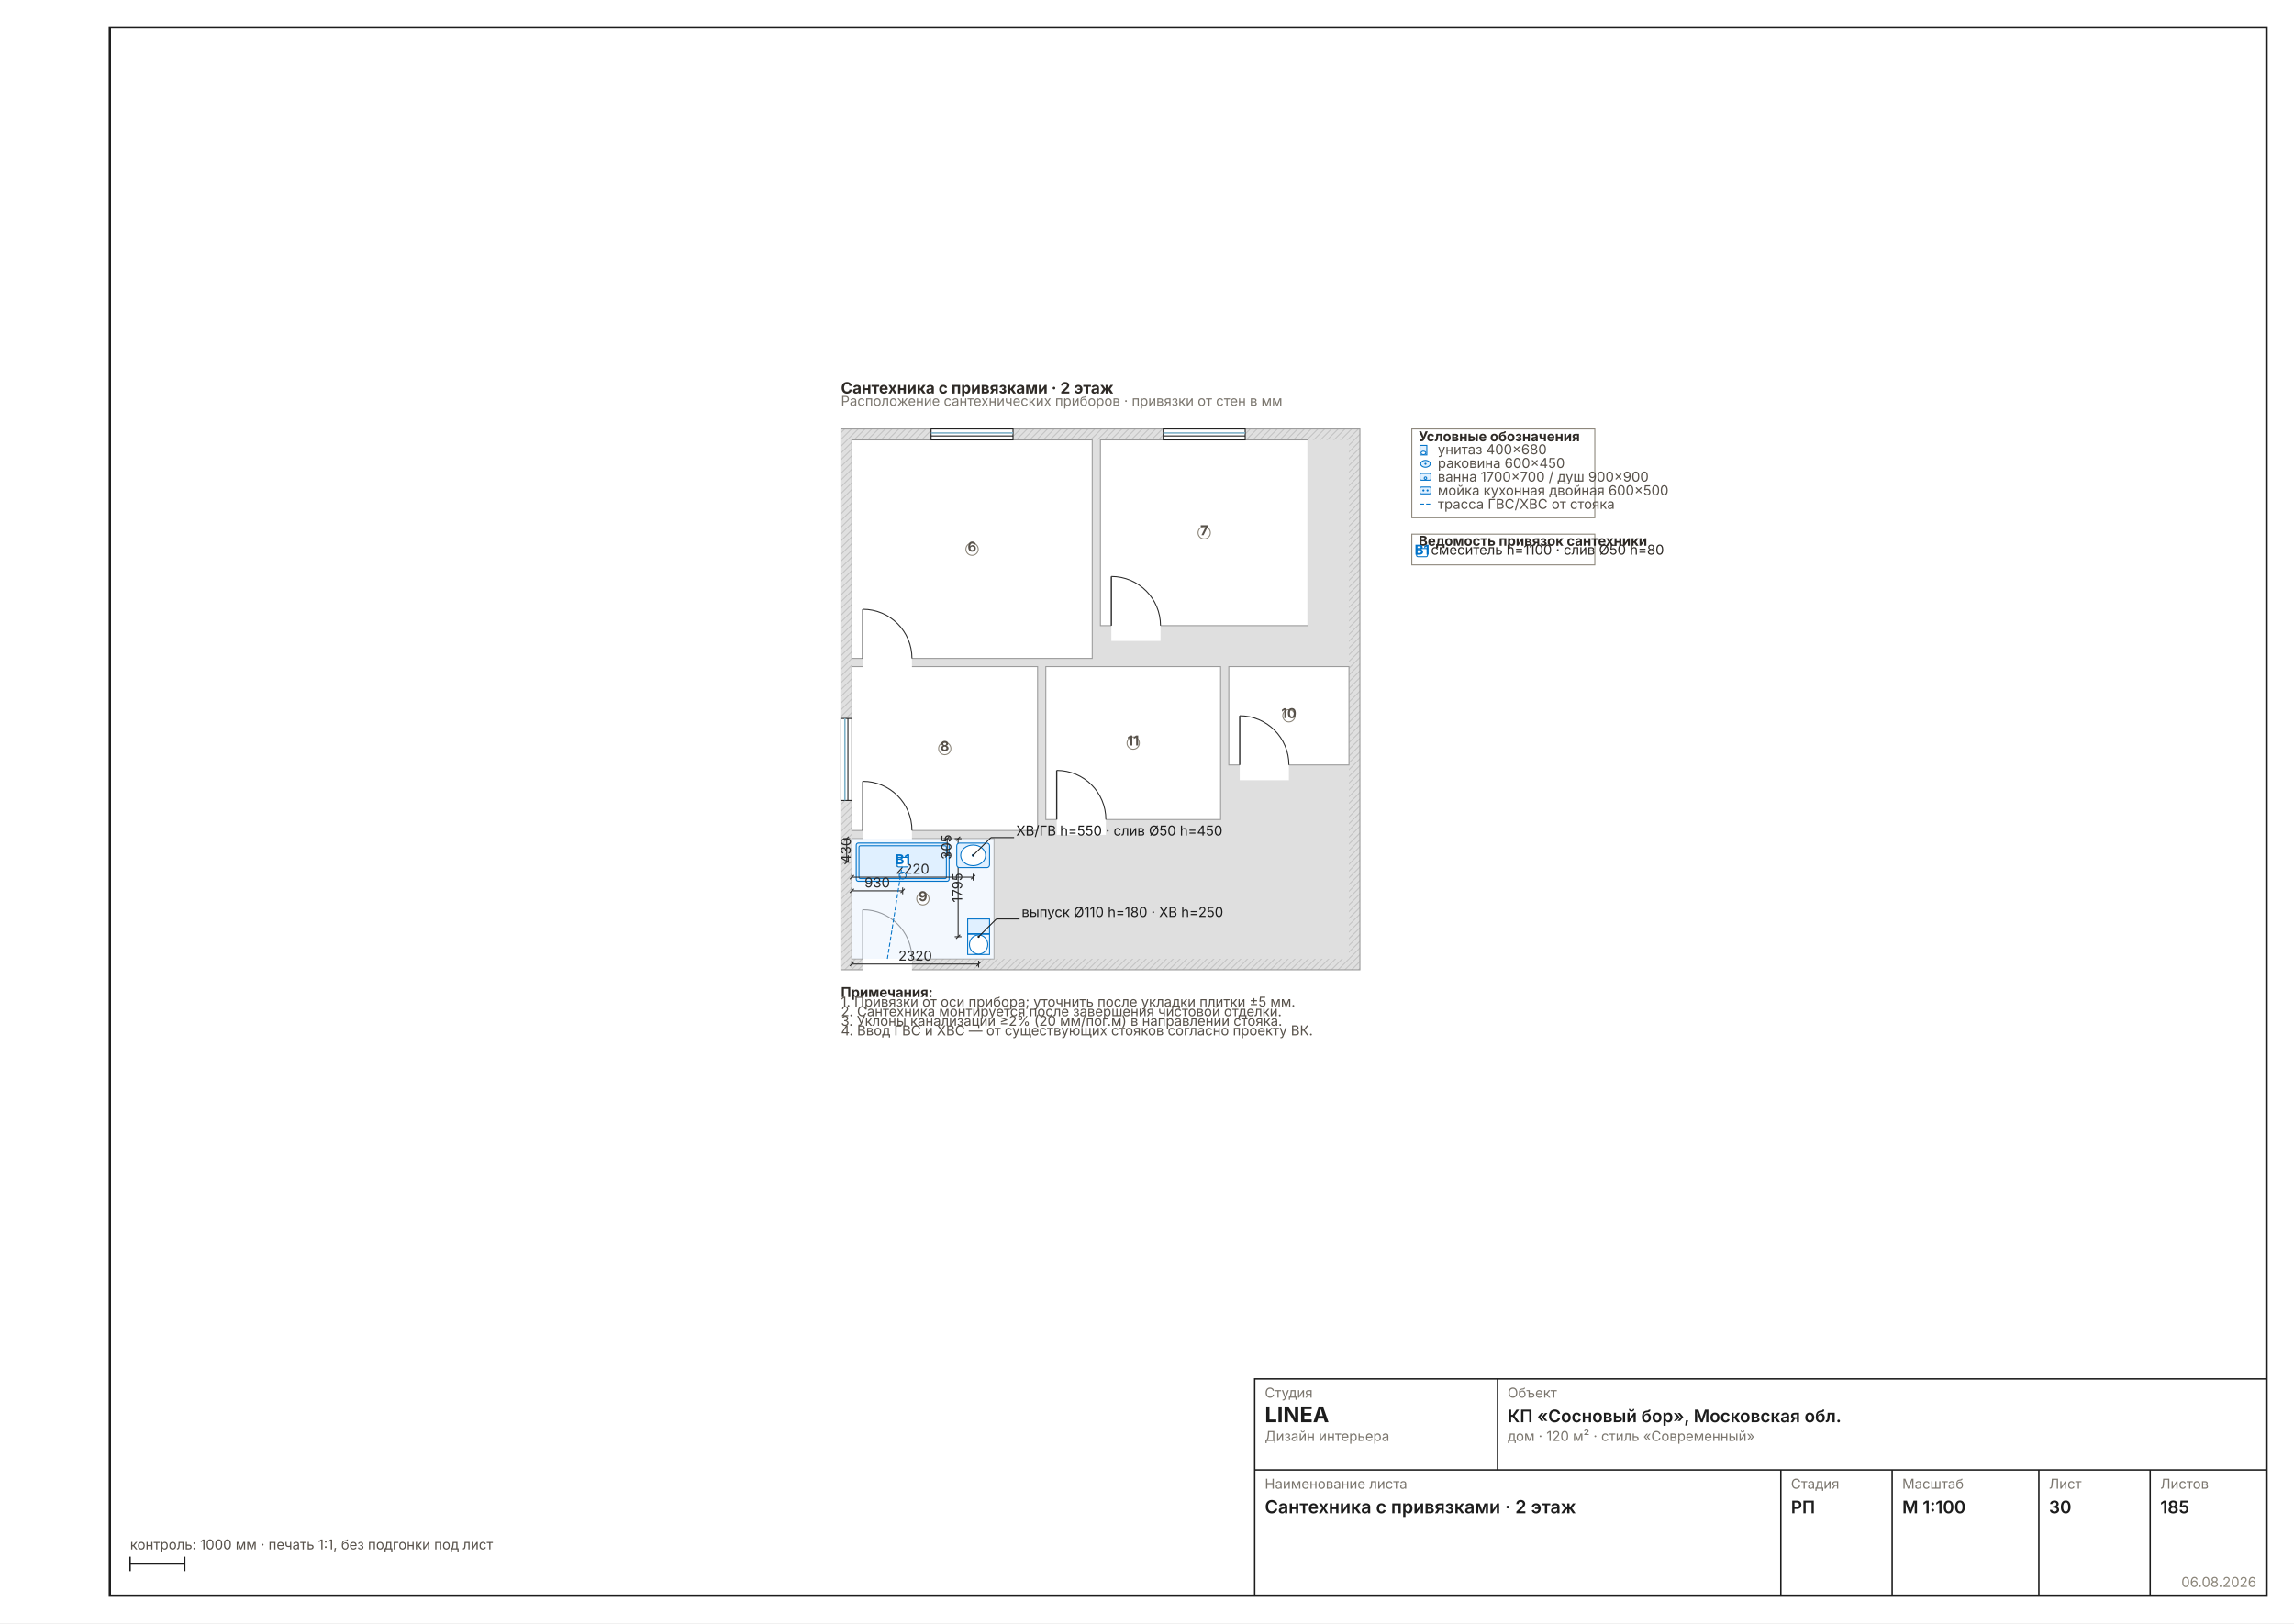
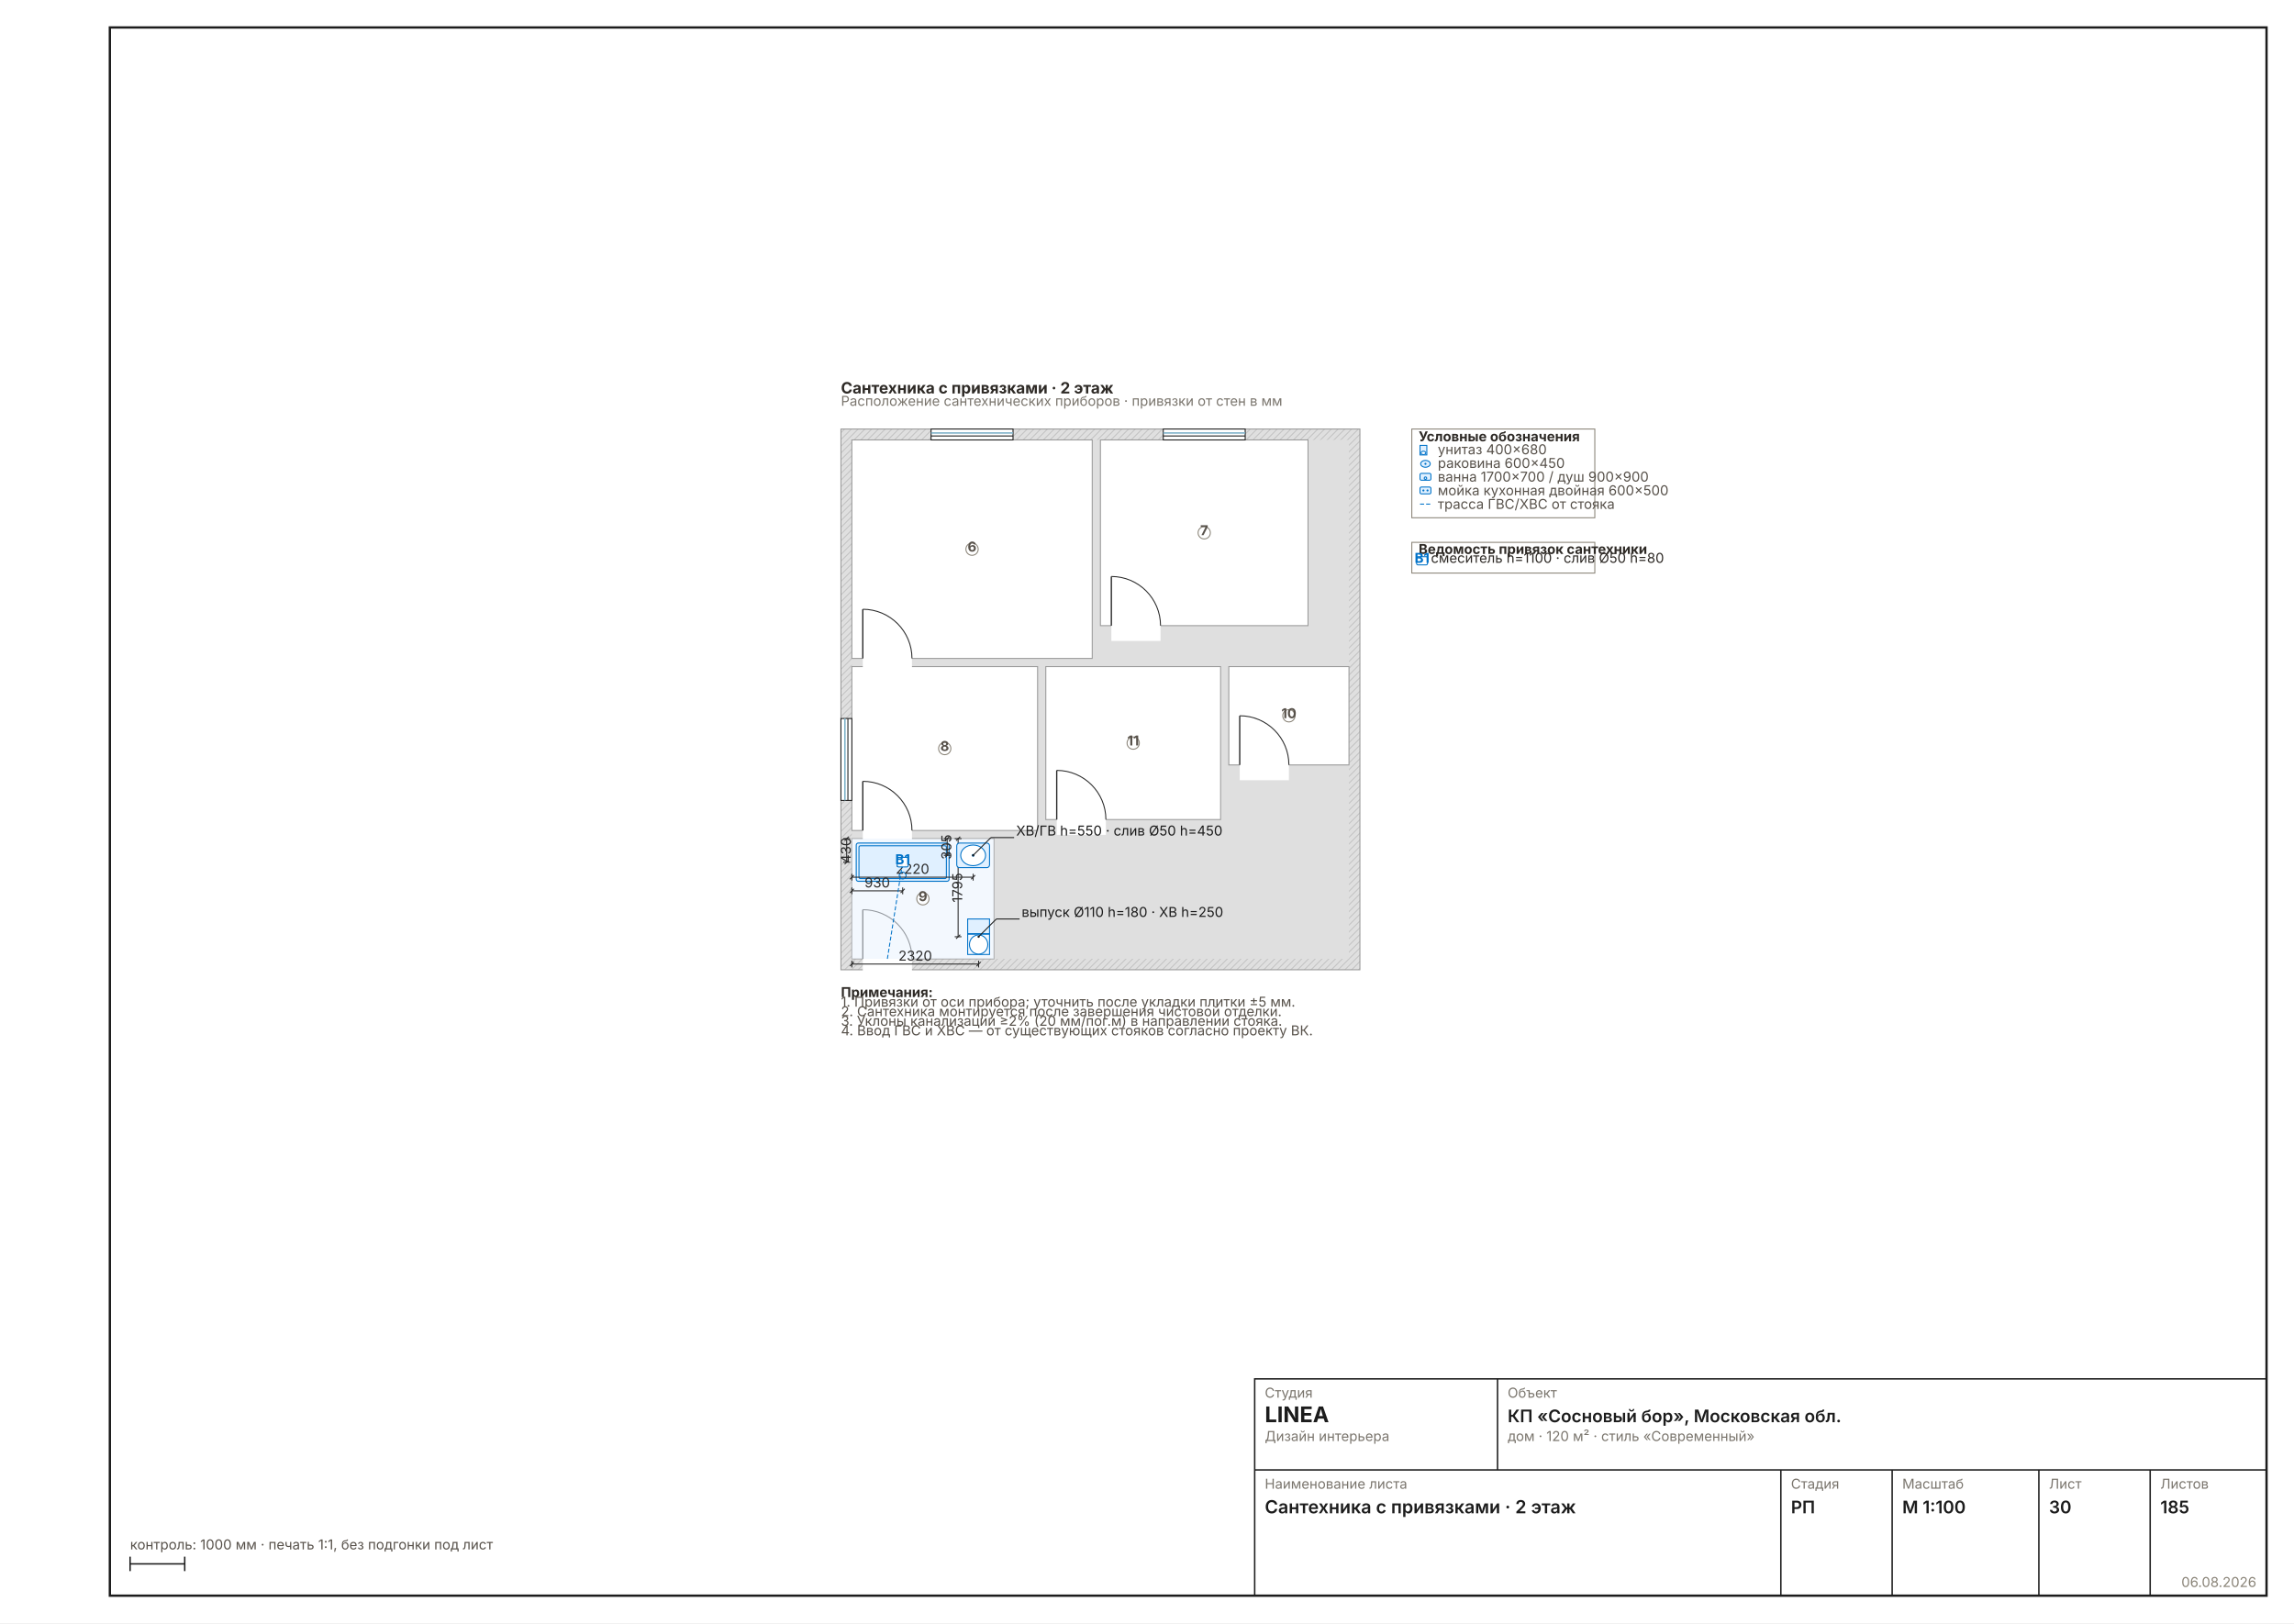
<svg xmlns="http://www.w3.org/2000/svg" width="1587" height="1123" viewBox="0 0 1587 1123" font-family="Inter, &quot;Helvetica Neue&quot;, Arial, sans-serif" data-sheet="plumbing" data-scale="1:100">
  <rect width="1587" height="1123" fill="#FFFFFF" />
  <rect x="76" y="19" width="1492" height="1085" fill="none" stroke="#1C1C1C" stroke-width="1.6" />
  <g transform="translate(548.7012 261.8584) scale(0.4724)">
    <defs>
      <pattern id="wh30" width="7" height="7" patternUnits="userSpaceOnUse" patternTransform="rotate(45)">
        <rect width="7" height="7" fill="#DFDFDF" />
        <line x1="0" y1="0" x2="0" y2="7" stroke="#C4C4C4" stroke-width="2.70" />
      </pattern>
    </defs>
    <rect x="70" y="74" width="760" height="792" fill="url(#wh30)" stroke="#9A9A9A" stroke-width="1.44" />
    <rect x="86" y="90" width="728" height="760" fill="#DFDFDF" />
    <rect x="86" y="90" width="352" height="320" fill="#FFFFFF" stroke="#9A9A9A" stroke-width="1.44" />
    <rect x="450" y="90" width="304" height="272" fill="#FFFFFF" stroke="#9A9A9A" stroke-width="1.44" />
    <rect x="86" y="422" width="272" height="240" fill="#FFFFFF" stroke="#9A9A9A" stroke-width="1.44" />
    <rect x="86" y="674" width="208" height="176" fill="#FFFFFF" stroke="#9A9A9A" stroke-width="1.44" />
    <rect x="638" y="422" width="176" height="144" fill="#FFFFFF" stroke="#9A9A9A" stroke-width="1.44" />
    <rect x="370" y="422" width="256" height="224" fill="#FFFFFF" stroke="#9A9A9A" stroke-width="1.44" />
    <rect x="102" y="406.8" width="72" height="25.6" fill="#FFFFFF" />
    <line x1="102" y1="410" x2="102" y2="338" stroke="#2A2A2A" stroke-width="1.89" />
    <path d="M 174 410 A 72 72 0 0 0 102 338" fill="none" stroke="#2A2A2A" stroke-width="1.44" />
    <rect x="466" y="358.8" width="72" height="25.6" fill="#FFFFFF" />
    <line x1="466" y1="362" x2="466" y2="290" stroke="#2A2A2A" stroke-width="1.89" />
    <path d="M 538 362 A 72 72 0 0 0 466 290" fill="none" stroke="#2A2A2A" stroke-width="1.44" />
    <rect x="102" y="658.8" width="72" height="25.6" fill="#FFFFFF" />
    <line x1="102" y1="662" x2="102" y2="590" stroke="#2A2A2A" stroke-width="1.89" />
    <path d="M 174 662 A 72 72 0 0 0 102 590" fill="none" stroke="#2A2A2A" stroke-width="1.44" />
    <rect x="102" y="846.8" width="72" height="25.6" fill="#FFFFFF" />
    <line x1="102" y1="850" x2="102" y2="778" stroke="#2A2A2A" stroke-width="1.89" />
    <path d="M 174 850 A 72 72 0 0 0 102 778" fill="none" stroke="#2A2A2A" stroke-width="1.44" />
    <rect x="654" y="562.8" width="72" height="25.6" fill="#FFFFFF" />
    <line x1="654" y1="566" x2="654" y2="494" stroke="#2A2A2A" stroke-width="1.89" />
    <path d="M 726 566 A 72 72 0 0 0 654 494" fill="none" stroke="#2A2A2A" stroke-width="1.44" />
    <rect x="386" y="642.8" width="72" height="25.6" fill="#FFFFFF" />
    <line x1="386" y1="646" x2="386" y2="574" stroke="#2A2A2A" stroke-width="1.89" />
    <path d="M 458 646 A 72 72 0 0 0 386 574" fill="none" stroke="#2A2A2A" stroke-width="1.44" />
    <rect x="202" y="74" width="120" height="16" fill="#FFFFFF" stroke="#1C1C1C" stroke-width="1.44" />
    <line x1="202" y1="79.8" x2="322" y2="79.8" stroke="#7FB2C8" stroke-width="2.16" />
    <line x1="202" y1="84.2" x2="322" y2="84.2" stroke="#1C1C1C" stroke-width="1.44" />
    <rect x="542" y="74" width="120" height="16" fill="#FFFFFF" stroke="#1C1C1C" stroke-width="1.44" />
    <line x1="542" y1="79.8" x2="662" y2="79.8" stroke="#7FB2C8" stroke-width="2.16" />
    <line x1="542" y1="84.2" x2="662" y2="84.2" stroke="#1C1C1C" stroke-width="1.44" />
    <rect x="70" y="498" width="16" height="120" fill="#FFFFFF" stroke="#1C1C1C" stroke-width="1.44" />
    <line x1="75.8" y1="498" x2="75.8" y2="618" stroke="#7FB2C8" stroke-width="2.16" />
    <line x1="80.2" y1="498" x2="80.2" y2="618" stroke="#1C1C1C" stroke-width="1.44" />
    <rect x="86" y="674" width="208" height="176" fill="#E8F2FC" fill-opacity="0.55" stroke="none" />
    <rect x="92.4" y="680.4" width="136" height="56" fill="#E0F0FF" stroke="#0072C8" stroke-width="1.49" rx="3" />
    <rect x="96.4" y="684.4" width="128" height="48" fill="none" stroke="#0072C8" stroke-width="1.44" rx="2" />
    <circle cx="160.4" cy="728" r="5" fill="none" stroke="#0072C8" stroke-width="1.44" />
    <g data-el="dim" stroke="#2A2A2A" stroke-width="1.44" fill="none">
      <line x1="86" y1="750.4" x2="160.4" y2="750.4" />
      <line x1="86" y1="745.4" x2="86" y2="755.4" />
      <line x1="160.4" y1="745.4" x2="160.4" y2="755.4" />
      <line x1="83" y1="753.4" x2="89" y2="747.4" />
      <line x1="157.4" y1="753.4" x2="163.4" y2="747.4" />
    </g>
    <text x="123.2" y="745.4" font-size="20.00" fill="#2A2A2A" text-anchor="middle">930</text>
    <g data-el="dim" stroke="#2A2A2A" stroke-width="1.44" fill="none">
      <line x1="78.4" y1="674" x2="78.4" y2="708.4" />
      <line x1="73.4" y1="674" x2="83.4" y2="674" />
      <line x1="73.4" y1="708.4" x2="83.4" y2="708.4" />
      <line x1="75.4" y1="677" x2="81.4" y2="671" />
      <line x1="75.4" y1="711.4" x2="81.4" y2="705.4" />
    </g>
    <text x="84.4" y="691.2" font-size="20.00" fill="#2A2A2A" transform="rotate(-90 84.4 691.2)" text-anchor="middle">430</text>
    <rect x="255.6" y="791.6" width="32" height="21.84" fill="#E0F0FF" stroke="#0072C8" stroke-width="1.44" />
    <line x1="255.6" y1="813.44" x2="287.6" y2="813.44" stroke="#0072C8" stroke-width="1.44" />
    <rect x="255.6" y="813.44" width="32" height="30.16" fill="none" stroke="#0072C8" stroke-width="1.44" />
    <ellipse cx="271.6" cy="829.04" rx="13.44" ry="14.04" fill="#FFF" stroke="#0072C8" stroke-width="1.44" />
    <g data-el="dim" stroke="#2A2A2A" stroke-width="1.44" fill="none">
      <line x1="86" y1="857.6" x2="271.6" y2="857.6" />
      <line x1="86" y1="852.6" x2="86" y2="862.6" />
      <line x1="271.6" y1="852.6" x2="271.6" y2="862.6" />
      <line x1="83" y1="860.6" x2="89" y2="854.6" />
      <line x1="268.6" y1="860.6" x2="274.6" y2="854.6" />
    </g>
    <text x="178.8" y="852.6" font-size="20.00" fill="#2A2A2A" text-anchor="middle">2320</text>
    <g data-el="dim" stroke="#2A2A2A" stroke-width="1.44" fill="none">
      <line x1="241.6" y1="674" x2="241.6" y2="817.6" />
      <line x1="236.6" y1="674" x2="246.6" y2="674" />
      <line x1="236.6" y1="817.6" x2="246.6" y2="817.6" />
      <line x1="238.6" y1="677" x2="244.6" y2="671" />
      <line x1="238.6" y1="820.6" x2="244.6" y2="814.6" />
    </g>
    <text x="247.6" y="745.8" font-size="20.00" fill="#2A2A2A" transform="rotate(-90 247.6 745.8)" text-anchor="middle">1795</text>
    <rect x="239.6" y="680.4" width="48" height="36" fill="#E0F0FF" stroke="#0072C8" stroke-width="1.44" rx="4" />
    <ellipse cx="263.6" cy="698.4" rx="18.24" ry="15.12" fill="#FFF" stroke="#0072C8" stroke-width="1.44" />
    <circle cx="263.6" cy="698.4" r="2" fill="#0072C8" />
    <g data-el="dim" stroke="#2A2A2A" stroke-width="1.44" fill="none">
      <line x1="86" y1="730.4" x2="263.6" y2="730.4" />
      <line x1="86" y1="725.4" x2="86" y2="735.4" />
      <line x1="263.6" y1="725.4" x2="263.6" y2="735.4" />
      <line x1="83" y1="733.4" x2="89" y2="727.4" />
      <line x1="260.6" y1="733.4" x2="266.6" y2="727.4" />
    </g>
    <text x="174.8" y="725.4" font-size="20.00" fill="#2A2A2A" text-anchor="middle">2220</text>
    <g data-el="dim" stroke="#2A2A2A" stroke-width="1.44" fill="none">
      <line x1="225.6" y1="674" x2="225.6" y2="698.4" />
      <line x1="220.6" y1="674" x2="230.6" y2="674" />
      <line x1="220.6" y1="698.4" x2="230.6" y2="698.4" />
      <line x1="222.6" y1="677" x2="228.6" y2="671" />
      <line x1="222.6" y1="701.4" x2="228.6" y2="695.4" />
    </g>
    <text x="231.6" y="686.2" font-size="20.00" fill="#2A2A2A" transform="rotate(-90 231.6 686.2)" text-anchor="middle">305</text>
    <line x1="138" y1="850" x2="160.4" y2="708.4" stroke="#0072C8" stroke-width="1.44" stroke-dasharray="6 3" />
    <rect x="152.4" y="701.4" width="16" height="14" rx="2" fill="#FFFFFFEE" stroke="#0072C8" stroke-width="1.44" />
    <text x="160.4" y="711.4" font-size="20.00" font-weight="700" text-anchor="middle" fill="#0072C8">В1</text>
    <g data-el="leader" stroke="#1C1C1C" stroke-width="1.44" fill="none">
      <line x1="271.6" y1="817.6" x2="297.6" y2="791.6" />
      <line x1="297.6" y1="791.6" x2="331.6" y2="791.6" />
    </g>
    <circle cx="271.6" cy="817.6" r="1.6" fill="#1C1C1C" stroke="none" />
    <text x="334.6" y="788.6" font-size="20.00" fill="#1C1C1C">выпуск Ø110 h=180 · ХВ h=250</text>
    <g data-el="leader" stroke="#1C1C1C" stroke-width="1.44" fill="none">
      <line x1="263.6" y1="698.4" x2="289.6" y2="672.4" />
      <line x1="289.6" y1="672.4" x2="323.6" y2="672.4" />
    </g>
    <circle cx="263.6" cy="698.4" r="1.6" fill="#1C1C1C" stroke="none" />
    <text x="326.6" y="669.4" font-size="20.00" fill="#1C1C1C">ХВ/ГВ h=550 · слив Ø50 h=450</text>
    <g data-el="room" />
    <circle cx="262" cy="250" r="9" fill="#FFFFFFD9" stroke="#8A8478" stroke-width="1.44" />
    <text x="262" y="253.5" font-size="20.00" font-weight="700" text-anchor="middle" fill="#57514A">6</text>
    <circle cx="602" cy="226" r="9" fill="#FFFFFFD9" stroke="#8A8478" stroke-width="1.44" />
    <text x="602" y="229.5" font-size="20.00" font-weight="700" text-anchor="middle" fill="#57514A">7</text>
    <circle cx="222" cy="542" r="9" fill="#FFFFFFD9" stroke="#8A8478" stroke-width="1.44" />
    <text x="222" y="545.5" font-size="20.00" font-weight="700" text-anchor="middle" fill="#57514A">8</text>
    <circle cx="190" cy="762" r="9" fill="#FFFFFFD9" stroke="#8A8478" stroke-width="1.44" />
    <text x="190" y="765.5" font-size="20.00" font-weight="700" text-anchor="middle" fill="#57514A">9</text>
    <circle cx="726" cy="494" r="9" fill="#FFFFFFD9" stroke="#8A8478" stroke-width="1.44" />
    <text x="726" y="497.5" font-size="20.00" font-weight="700" text-anchor="middle" fill="#57514A">10</text>
    <circle cx="498" cy="534" r="9" fill="#FFFFFFD9" stroke="#8A8478" stroke-width="1.44" />
    <text x="498" y="537.5" font-size="20.00" font-weight="700" text-anchor="middle" fill="#57514A">11</text>
    <g data-el="legend">
      <rect x="906" y="74" width="268" height="130" fill="none" stroke="#8A8478" stroke-width="1.44" />
      <text x="916" y="92" font-size="20.00" font-weight="700" fill="#2E2A26">Условные обозначения</text>
      <rect x="918" y="98" width="10" height="14" fill="#E0F0FF" stroke="#0072C8" stroke-width="1.44" />
      <ellipse cx="923" cy="109" rx="3.5" ry="2.5" fill="#FFF" stroke="#0072C8" stroke-width="1.44" />
      <text x="944" y="111" font-size="20.00" fill="#57514A">унитаз 400×680</text>
      <ellipse cx="926" cy="125" rx="7" ry="5" fill="#E0F0FF" stroke="#0072C8" stroke-width="1.44" />
      <circle cx="926" cy="125" r="1.5" fill="#0072C8" />
      <text x="944" y="131" font-size="20.00" fill="#57514A">раковина 600×450</text>
      <rect x="918" y="139" width="16" height="10" fill="#E0F0FF" stroke="#0072C8" stroke-width="1.44" rx="2" />
      <circle cx="926" cy="146" r="1.8" fill="none" stroke="#0072C8" stroke-width="1.44" />
      <text x="944" y="151" font-size="20.00" fill="#57514A">ванна 1700×700 / душ 900×900</text>
      <rect x="918" y="159" width="16" height="10" fill="#E0F0FF" stroke="#0072C8" stroke-width="1.44" rx="2" />
      <circle cx="923" cy="164" r="1.5" fill="#0072C8" />
      <circle cx="929" cy="164" r="1.5" fill="#0072C8" />
      <text x="944" y="171" font-size="20.00" fill="#57514A">мойка кухонная двойная 600×500</text>
      <line x1="918" y1="184" x2="934" y2="184" stroke="#0072C8" stroke-width="1.44" stroke-dasharray="6 3" />
      <text x="944" y="191" font-size="20.00" fill="#57514A">трасса ГВС/ХВС от стояка</text>
    </g>
-     <rect x="906" y="228" width="268" height="45" fill="none" stroke="#8A8478" stroke-width="1.44" />
-     <text x="916" y="245" font-size="20.00" font-weight="700" fill="#2E2A26">Ведомость привязок сантехники</text>
-     <rect x="913" y="249" width="16" height="12" rx="2" fill="none" stroke="#0072C8" stroke-width="1.44" />
-     <text x="921" y="258" font-size="20.00" font-weight="700" text-anchor="middle" fill="#0072C8">В1</text>
-     <text x="934" y="258" font-size="20.00" fill="#2E2A26">смеситель h=1100 · слив Ø50 h=80</text>
+     <rect x="906" y="240" width="268" height="45" fill="none" stroke="#8A8478" stroke-width="1.44" />
+     <text x="916" y="257" font-size="20.00" font-weight="700" fill="#2E2A26">Ведомость привязок сантехники</text>
+     <rect x="913" y="261" width="16" height="12" rx="2" fill="none" stroke="#0072C8" stroke-width="1.44" />
+     <text x="921" y="270" font-size="20.00" font-weight="700" text-anchor="middle" fill="#0072C8">В1</text>
+     <text x="934" y="270" font-size="20.00" fill="#2E2A26">смеситель h=1100 · слив Ø50 h=80</text>
    <g data-el="notes" />
    <text x="70" y="906" font-size="20.00" font-weight="700" fill="#2E2A26">Примечания:</text>
    <text x="70" y="920" font-size="20.00" fill="#57514A">1. Привязки от оси прибора; уточнить после укладки плитки ±5 мм.</text>
    <text x="70" y="934" font-size="20.00" fill="#57514A">2. Сантехника монтируется после завершения чистовой отделки.</text>
    <text x="70" y="948" font-size="20.00" fill="#57514A">3. Уклоны канализации ≥2% (20 мм/пог.м) в направлении стояка.</text>
    <text x="70" y="962" font-size="20.00" fill="#57514A">4. Ввод ГВС и ХВС — от существующих стояков согласно проекту ВК.</text>
    <text x="70" y="22" font-size="22.95" font-weight="700" fill="#2E2A26">Сантехника с привязками · 2 этаж</text>
    <text x="70" y="40" font-size="20.00" fill="#7A756D">Расположение сантехнических приборов · привязки от стен в мм</text>
  </g>
  <g data-el="stamp" stroke="#1C1C1C" stroke-width="1" fill="none">
    <rect x="868" y="954" width="700" height="150" />
    <line x1="868" y1="1017" x2="1568" y2="1017" />
    <line x1="1036" y1="954" x2="1036" y2="1017" />
    <line x1="1232" y1="1017" x2="1232" y2="1104" />
    <line x1="1309" y1="1017" x2="1309" y2="1104" />
    <line x1="1410.5" y1="1017" x2="1410.5" y2="1104" />
    <line x1="1487.5" y1="1017" x2="1487.5" y2="1104" />
  </g>
  <text x="875" y="967" font-size="9.5" fill="#7A756D">Студия</text>
  <text x="875" y="984" font-size="15" font-weight="700" fill="#1C1C1C">LINEA</text>
  <text x="875" y="997" font-size="9.5" fill="#7A756D">Дизайн интерьера</text>
  <text x="1043" y="967" font-size="9.5" fill="#7A756D">Объект</text>
  <text x="1043" y="984" font-size="12" font-weight="600" fill="#1C1C1C">КП «Сосновый бор», Московская обл.</text>
  <text x="1043" y="997" font-size="9.5" fill="#7A756D">дом · 120 м² · стиль «Современный»</text>
  <text x="875" y="1030" font-size="9.5" fill="#7A756D">Наименование листа</text>
  <text x="875" y="1047" font-size="12.5" font-weight="600" fill="#1C1C1C">Сантехника с привязками · 2 этаж</text>
  <text x="1239" y="1030" font-size="9.5" fill="#7A756D">Стадия</text>
  <text x="1239" y="1047" font-size="12" font-weight="600" fill="#1C1C1C">РП</text>
  <text x="1316" y="1030" font-size="9.5" fill="#7A756D">Масштаб</text>
  <text x="1316" y="1047" font-size="12" font-weight="600" fill="#1C1C1C">М 1:100</text>
  <text x="1417.5" y="1030" font-size="9.5" fill="#7A756D">Лист</text>
  <text x="1417.5" y="1047" font-size="12" font-weight="600" fill="#1C1C1C">30</text>
  <text x="1494.5" y="1030" font-size="9.5" fill="#7A756D">Листов</text>
  <text x="1494.5" y="1047" font-size="12" font-weight="600" fill="#1C1C1C">185</text>
  <text x="1561" y="1098" font-size="9.5" fill="#8A8478" text-anchor="end">06.08.2026</text>
  <g stroke="#1C1C1C" stroke-width="1">
    <line x1="90" y1="1082" x2="127.792" y2="1082" />
    <line x1="90" y1="1077" x2="90" y2="1087" />
    <line x1="127.792" y1="1077" x2="127.792" y2="1087" />
  </g>
  <text x="90" y="1072" font-size="9.5" fill="#57514A">контроль: 1000 мм · печать 1:1, без подгонки под лист</text>
</svg>
